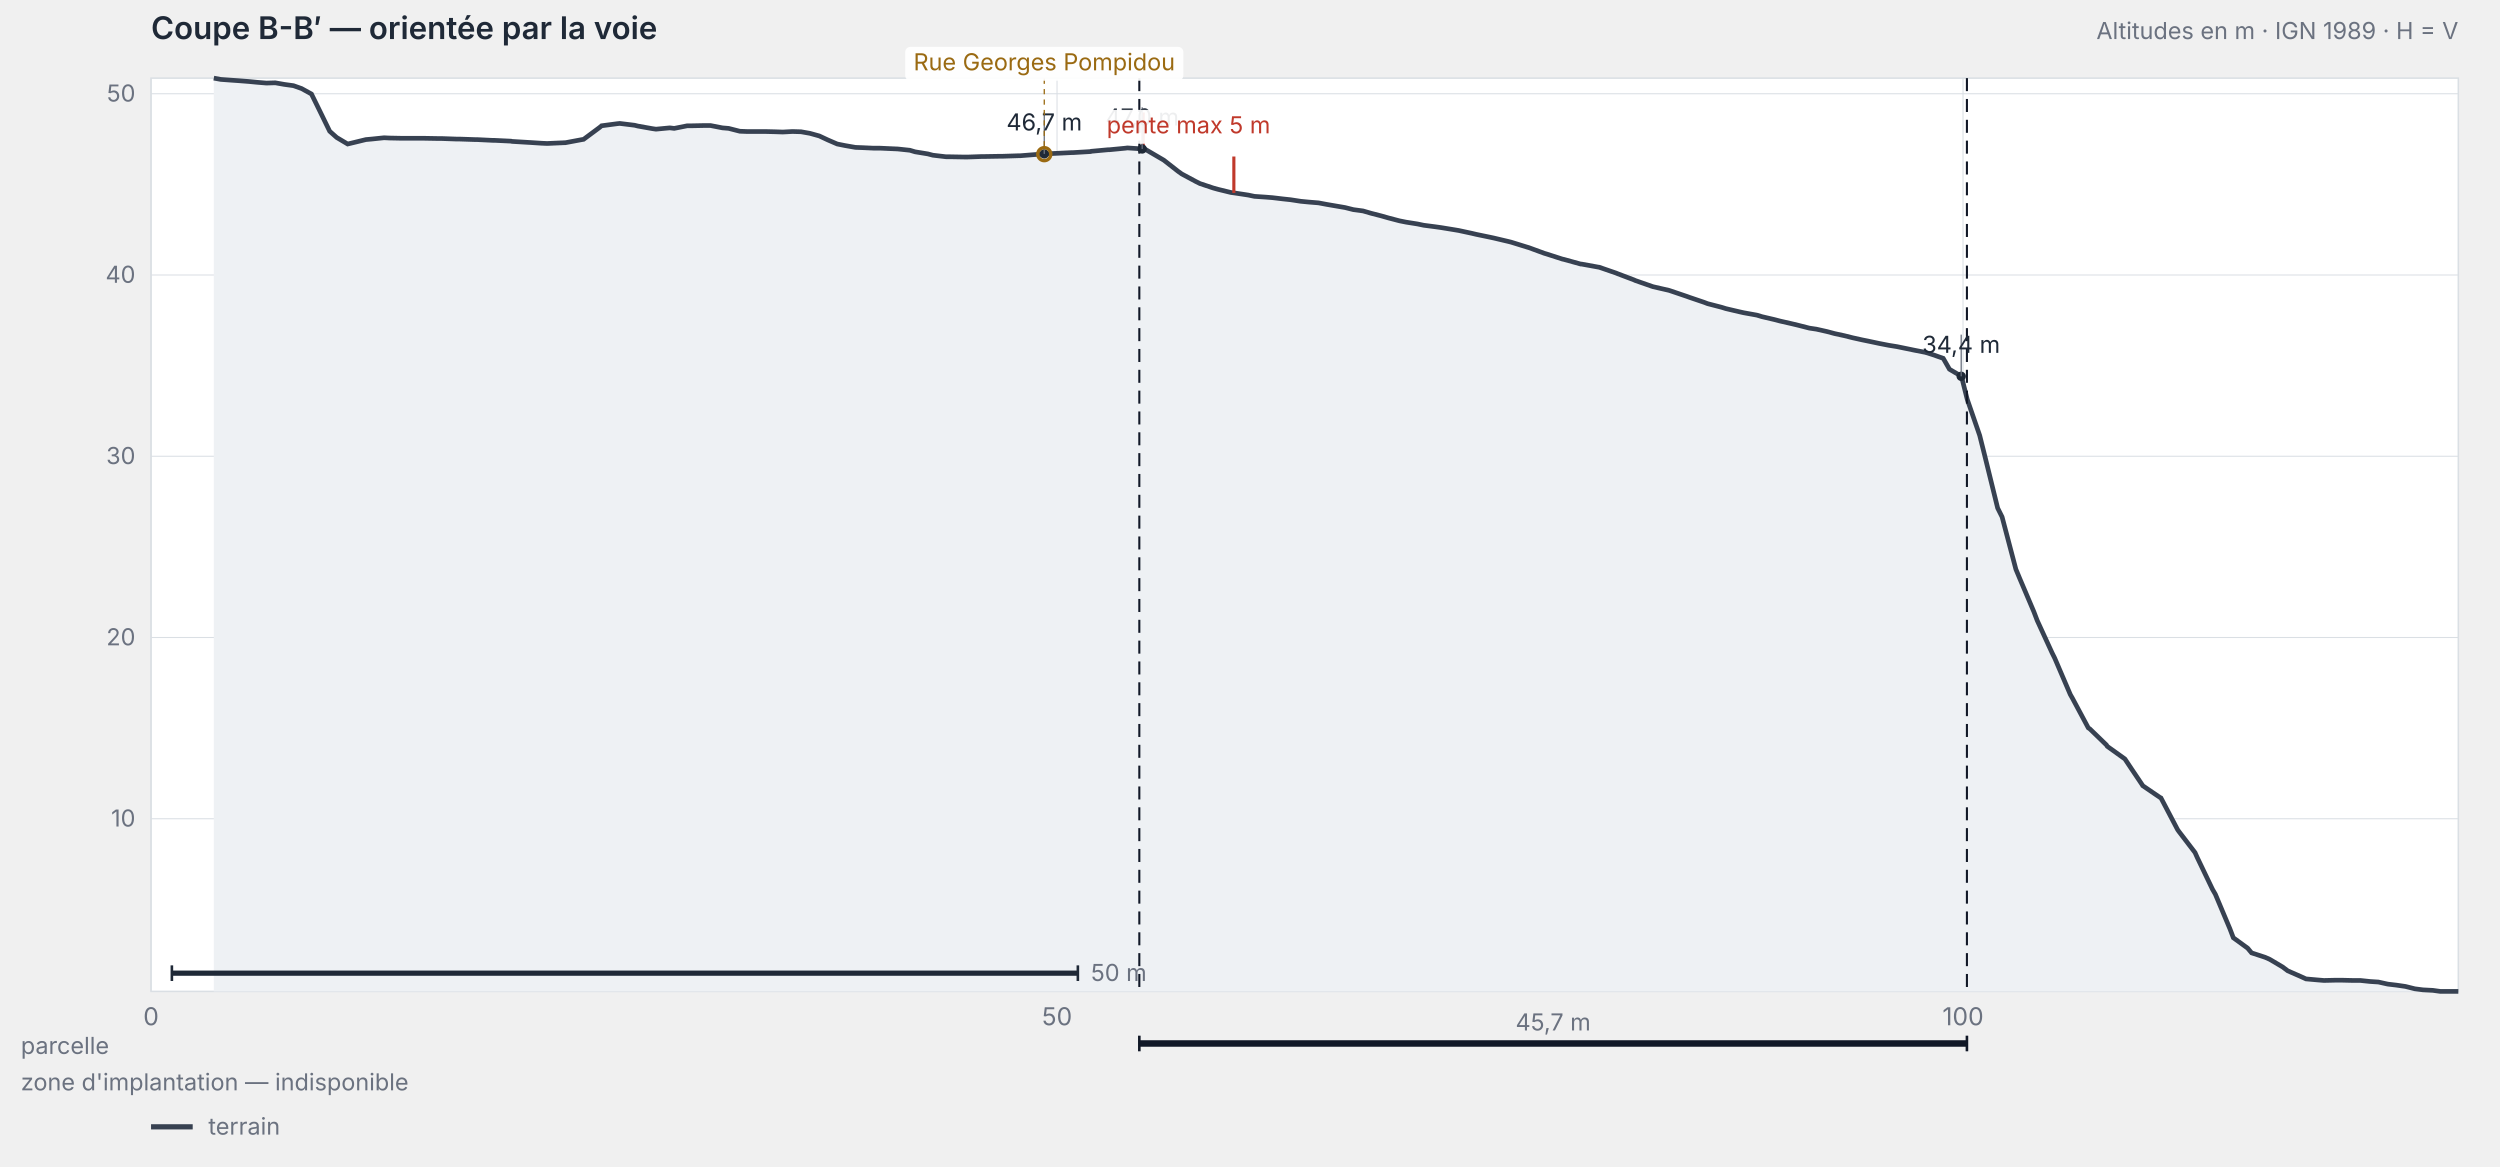
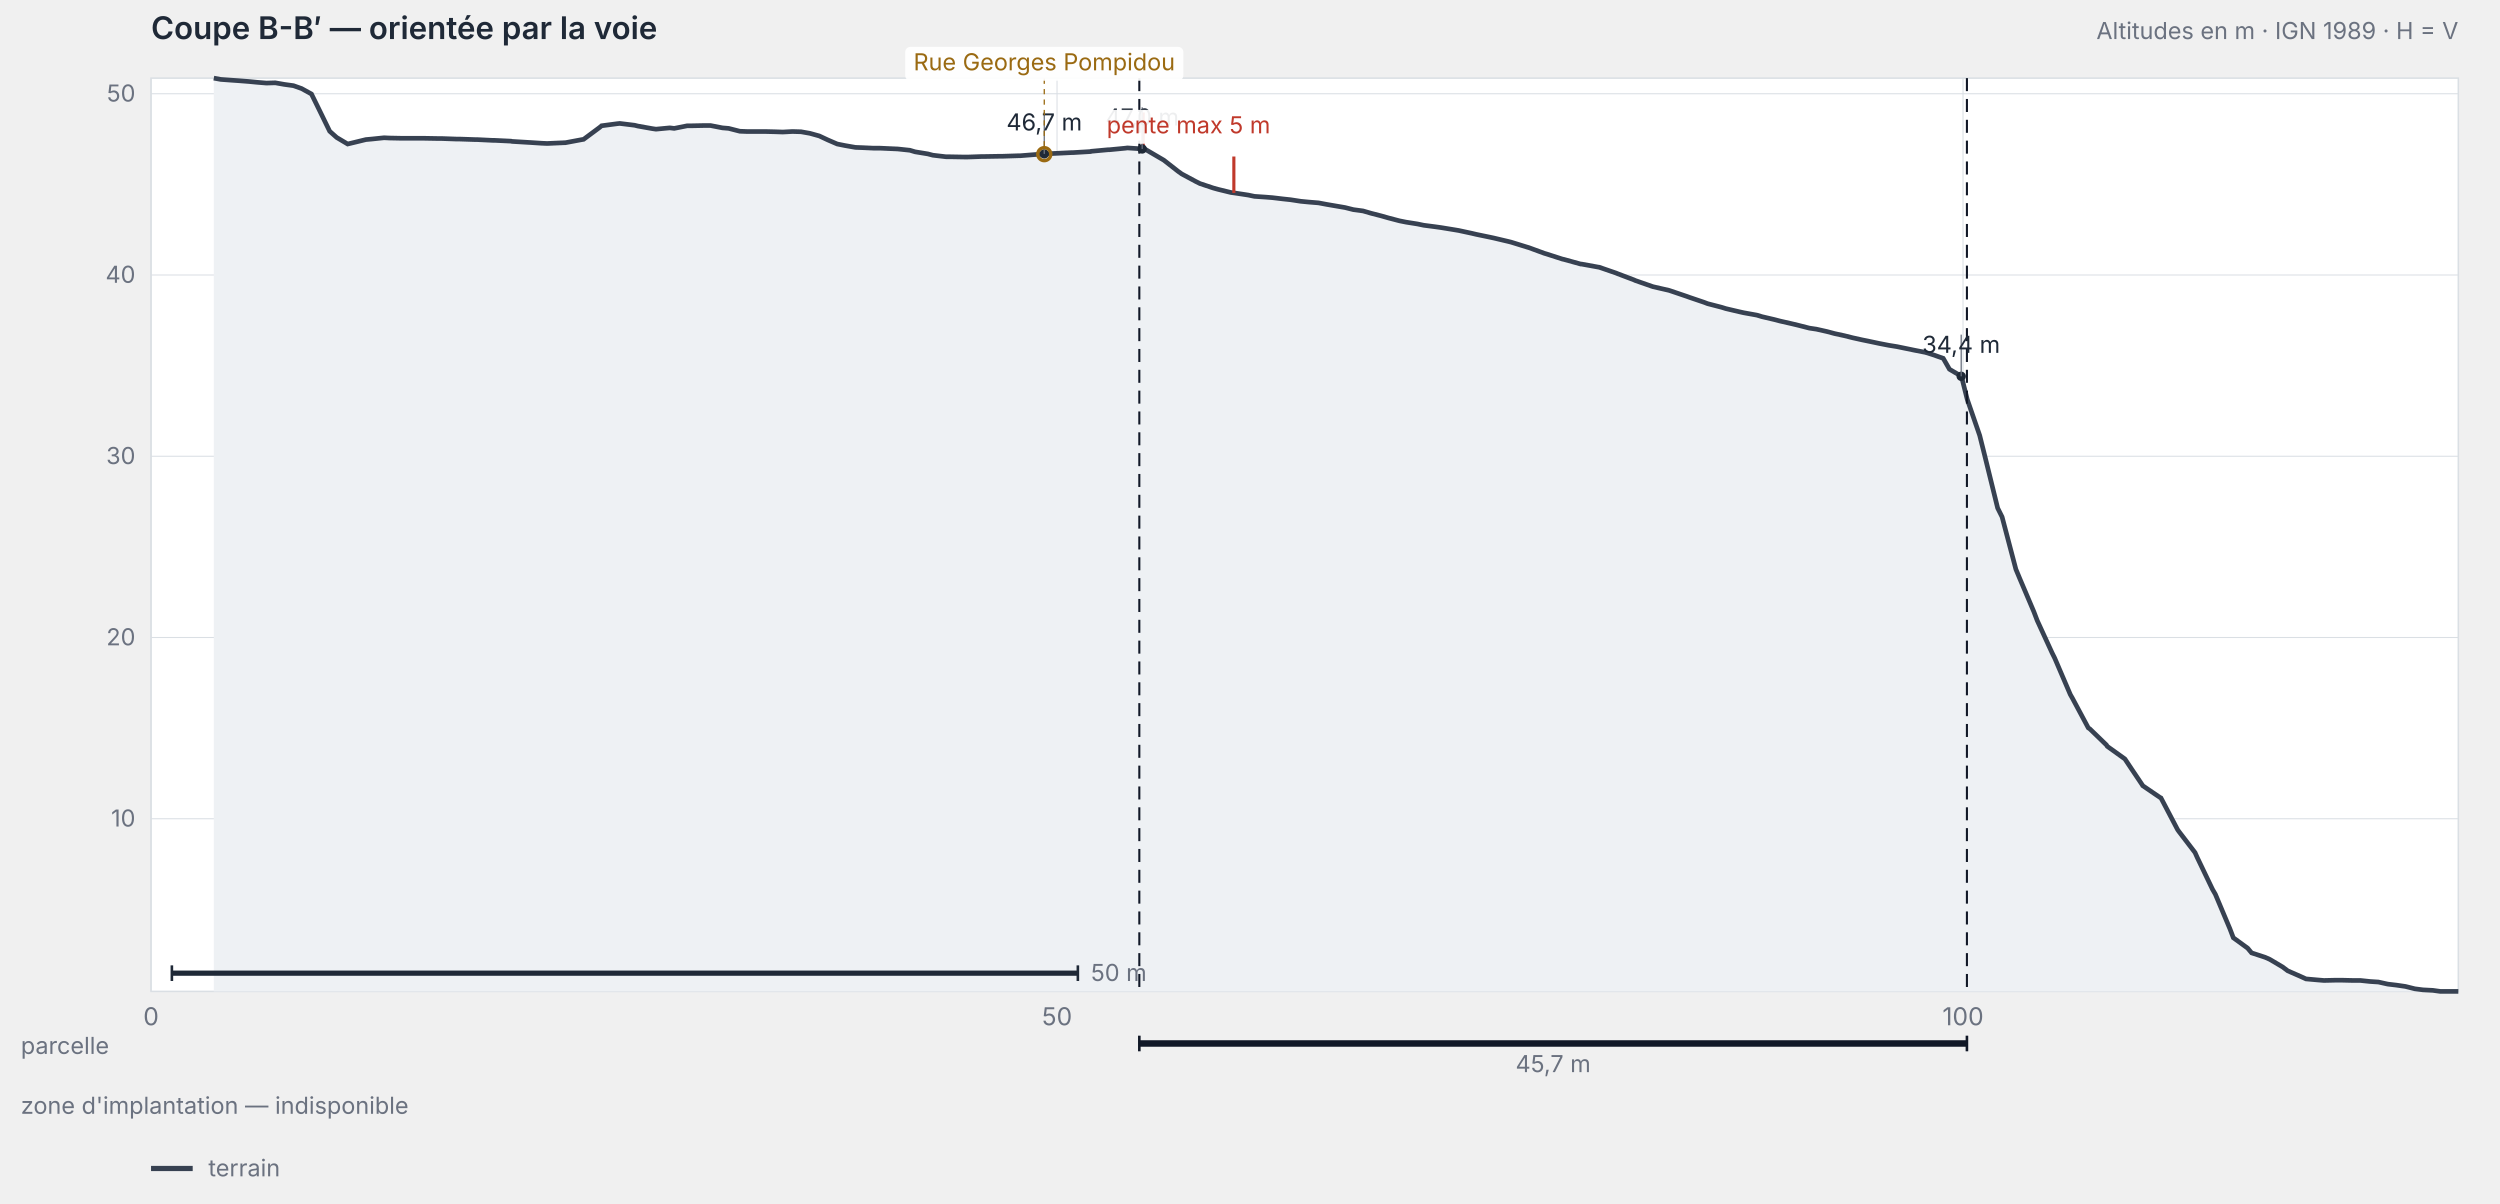
- <svg xmlns="http://www.w3.org/2000/svg" viewBox="0 0 960 448" width="960" height="448" role="img" aria-label="Coupe B-B′ — orientée par la voie" font-family="Inter, Helvetica, Arial, sans-serif" data-plot-x0="58.0" data-plot-x1="944.0" style="background:#ffffff">
+ <svg xmlns="http://www.w3.org/2000/svg" viewBox="0 0 960 462" width="960" height="462" role="img" aria-label="Coupe B-B′ — orientée par la voie" font-family="Inter, Helvetica, Arial, sans-serif" data-plot-x0="58.0" data-plot-x1="944.0" style="background:#ffffff">
  <text x="58" y="15" font-size="12" font-weight="600" fill="#1f2937">Coupe B-B′ — orientée par la voie</text>
  <text x="944" y="15" text-anchor="end" font-size="9" fill="#6b7280">Altitudes en m · IGN 1989 · H = V</text>
  <rect x="58.0" y="30" width="886.0" height="350.7" fill="#ffffff" stroke="#dadfe4" stroke-width="0.6" />
  <line x1="58.0" y1="30" x2="58.0" y2="380.7" stroke="#dadfe4" stroke-width="0.4" />
  <text x="58.0" y="393.7" text-anchor="middle" font-size="9.5" fill="#6b7280">0</text>
  <line x1="405.9" y1="30" x2="405.9" y2="380.7" stroke="#dadfe4" stroke-width="0.4" />
  <text x="405.9" y="393.7" text-anchor="middle" font-size="9.5" fill="#6b7280">50</text>
  <line x1="753.8" y1="30" x2="753.8" y2="380.7" stroke="#dadfe4" stroke-width="0.4" />
  <text x="753.8" y="393.7" text-anchor="middle" font-size="9.5" fill="#6b7280">100</text>
  <line x1="58.0" y1="314.4" x2="944.0" y2="314.4" stroke="#dadfe4" stroke-width="0.4" />
  <text x="52.0" y="317.4" text-anchor="end" font-size="9" fill="#6b7280">10</text>
  <line x1="58.0" y1="244.8" x2="944.0" y2="244.8" stroke="#dadfe4" stroke-width="0.4" />
  <text x="52.0" y="247.8" text-anchor="end" font-size="9" fill="#6b7280">20</text>
  <line x1="58.0" y1="175.2" x2="944.0" y2="175.2" stroke="#dadfe4" stroke-width="0.4" />
  <text x="52.0" y="178.2" text-anchor="end" font-size="9" fill="#6b7280">30</text>
  <line x1="58.0" y1="105.6" x2="944.0" y2="105.6" stroke="#dadfe4" stroke-width="0.4" />
  <text x="52.0" y="108.6" text-anchor="end" font-size="9" fill="#6b7280">40</text>
  <line x1="58.0" y1="36.0" x2="944.0" y2="36.0" stroke="#dadfe4" stroke-width="0.4" />
  <text x="52.0" y="39.0" text-anchor="end" font-size="9" fill="#6b7280">50</text>
  <polygon points="82.1,30.0 84.8,30.5 88.9,30.8 91.8,31.0 95.6,31.3 98.7,31.6 102.3,31.9 105.7,31.8 109.1,32.4 112.7,32.9 115.8,34.0 119.6,36.1 122.5,42.0 126.6,50.4 129.3,52.8 133.5,55.3 136.0,54.7 140.5,53.6 142.7,53.4 147.5,52.9 149.5,53.0 154.4,53.1 156.2,53.1 161.4,53.1 162.9,53.1 168.4,53.2 169.7,53.2 175.3,53.4 176.4,53.4 182.3,53.6 183.1,53.6 189.2,53.9 189.9,53.9 196.2,54.2 196.6,54.3 203.2,54.7 203.3,54.7 207.9,55.0 210.1,55.1 210.1,55.1 216.8,54.8 217.1,54.8 223.5,53.6 224.1,53.5 230.3,48.9 231.0,48.3 237.0,47.5 238.0,47.4 243.7,48.1 244.9,48.4 250.5,49.4 251.9,49.6 257.2,49.1 258.9,49.3 263.9,48.3 265.8,48.3 270.6,48.2 272.8,48.2 277.4,49.1 279.8,49.3 284.1,50.4 286.7,50.5 290.8,50.5 293.7,50.5 297.6,50.6 300.6,50.7 304.3,50.5 307.6,50.6 311.0,51.2 314.6,52.2 317.8,53.7 321.5,55.3 324.5,55.9 328.5,56.6 331.2,56.7 335.5,56.9 338.0,56.9 342.4,57.1 344.7,57.2 349.4,57.7 351.4,58.3 356.3,59.1 358.2,59.6 363.3,60.2 364.9,60.2 370.3,60.3 371.6,60.3 377.2,60.1 378.4,60.1 384.2,60.0 385.1,60.0 391.2,59.8 391.8,59.8 398.1,59.3 398.6,59.3 405.1,58.9 405.3,58.9 411.5,58.6 412.0,58.6 412.0,58.6 418.8,58.2 419.0,58.1 425.5,57.5 426.0,57.5 432.2,56.9 432.9,56.8 439.0,57.2 439.9,57.4 445.7,60.8 446.9,61.5 452.4,65.8 453.8,66.8 459.2,69.7 460.8,70.5 465.9,72.2 467.7,72.7 472.6,73.9 474.7,74.2 479.3,74.9 481.7,75.4 486.1,75.7 488.6,75.9 492.8,76.4 495.6,76.7 499.5,77.3 502.6,77.6 506.3,77.9 509.5,78.5 513.0,79.1 516.5,79.7 519.7,80.5 523.4,81.0 526.5,81.9 530.4,82.9 533.2,83.7 537.4,84.8 539.9,85.3 544.3,86.0 546.7,86.5 551.3,87.1 553.4,87.4 558.3,88.2 560.1,88.5 565.2,89.6 566.9,90.0 572.2,91.1 573.6,91.4 579.1,92.7 580.3,93.0 586.1,94.8 587.1,95.1 593.1,97.3 593.8,97.5 600.0,99.5 600.5,99.6 607.0,101.4 607.3,101.4 613.9,102.6 614.0,102.6 615.2,103.0 620.7,104.9 620.9,105.0 627.5,107.5 627.9,107.7 634.2,109.9 634.8,110.1 640.9,111.5 641.8,111.8 647.7,113.8 648.8,114.2 654.4,116.1 655.7,116.6 661.1,118.0 662.7,118.5 667.8,119.7 669.6,120.1 674.6,121.0 676.6,121.6 681.3,122.7 683.6,123.3 688.0,124.3 690.5,124.9 694.8,126.0 697.5,126.4 701.5,127.3 704.5,128.1 708.2,128.9 711.4,129.7 715.0,130.5 718.4,131.2 721.7,131.9 725.3,132.6 728.4,133.1 732.3,133.9 735.2,134.5 739.3,135.3 741.9,136.1 746.2,137.6 748.6,141.8 753.2,144.5 755.4,153.3 760.2,167.2 762.1,174.8 767.1,195.1 768.8,198.5 774.1,218.6 775.6,222.2 781.0,234.9 782.3,238.3 788.0,250.7 789.0,252.7 795.0,266.7 795.8,268.1 801.9,279.5 802.5,279.9 808.9,286.1 809.2,286.6 815.9,291.4 816.0,291.5 818.8,295.7 822.7,301.5 822.8,301.7 829.4,306.2 829.8,306.4 836.2,318.6 836.7,319.3 842.9,327.4 843.7,329.2 849.6,341.5 850.7,343.4 856.3,356.7 857.6,360.1 863.1,364.1 864.6,365.9 869.8,367.6 871.6,368.4 876.5,371.3 878.5,372.8 883.3,374.9 885.5,375.9 890.0,376.3 892.4,376.5 896.7,376.4 899.4,376.4 903.5,376.5 906.4,376.5 910.2,376.9 913.3,377.1 916.9,377.9 920.3,378.3 923.7,378.8 927.3,379.7 930.4,380.1 934.2,380.3 937.1,380.7 941.2,380.7 943.9,380.7 944.0,380.7 944.0,380.7 82.1,380.7" fill="#eef1f4" stroke="none" />
  <polyline points="82.1,30.0 84.8,30.5 88.9,30.8 91.8,31.0 95.6,31.3 98.7,31.6 102.3,31.9 105.7,31.8 109.1,32.4 112.7,32.9 115.8,34.0 119.6,36.1 122.5,42.0 126.6,50.4 129.3,52.8 133.5,55.3 136.0,54.7 140.5,53.6 142.7,53.4 147.5,52.9 149.5,53.0 154.4,53.1 156.2,53.1 161.4,53.1 162.9,53.1 168.4,53.2 169.7,53.2 175.3,53.4 176.4,53.4 182.3,53.6 183.1,53.6 189.2,53.9 189.9,53.9 196.2,54.2 196.6,54.3 203.2,54.7 203.3,54.7 207.9,55.0 210.1,55.1 210.1,55.1 216.8,54.8 217.1,54.8 223.5,53.6 224.1,53.5 230.3,48.9 231.0,48.3 237.0,47.5 238.0,47.4 243.7,48.1 244.9,48.4 250.5,49.4 251.9,49.6 257.2,49.1 258.9,49.3 263.9,48.3 265.8,48.3 270.6,48.2 272.8,48.2 277.4,49.1 279.8,49.3 284.1,50.4 286.7,50.5 290.8,50.5 293.7,50.5 297.6,50.6 300.6,50.7 304.3,50.5 307.6,50.6 311.0,51.2 314.6,52.2 317.8,53.7 321.5,55.3 324.5,55.9 328.5,56.6 331.2,56.7 335.5,56.9 338.0,56.9 342.4,57.1 344.7,57.2 349.4,57.7 351.4,58.3 356.3,59.1 358.2,59.6 363.3,60.2 364.9,60.2 370.3,60.3 371.6,60.3 377.2,60.1 378.4,60.1 384.2,60.0 385.1,60.0 391.2,59.8 391.8,59.8 398.1,59.3 398.6,59.3 405.1,58.9 405.3,58.9 411.5,58.6 412.0,58.6 412.0,58.6 418.8,58.2 419.0,58.1 425.5,57.5 426.0,57.5 432.2,56.9 432.9,56.8 439.0,57.2 439.9,57.4 445.7,60.8 446.9,61.5 452.4,65.8 453.8,66.8 459.2,69.7 460.8,70.5 465.9,72.2 467.7,72.7 472.6,73.9 474.7,74.2 479.3,74.9 481.7,75.4 486.1,75.7 488.6,75.9 492.8,76.4 495.6,76.7 499.5,77.3 502.6,77.6 506.3,77.9 509.5,78.5 513.0,79.1 516.5,79.7 519.7,80.5 523.4,81.0 526.5,81.9 530.4,82.9 533.2,83.7 537.4,84.8 539.9,85.3 544.3,86.0 546.7,86.5 551.3,87.1 553.4,87.4 558.3,88.2 560.1,88.5 565.2,89.6 566.9,90.0 572.2,91.1 573.6,91.4 579.1,92.7 580.3,93.0 586.1,94.8 587.1,95.1 593.1,97.3 593.8,97.5 600.0,99.5 600.5,99.6 607.0,101.4 607.3,101.4 613.9,102.6 614.0,102.6 615.2,103.0 620.7,104.9 620.9,105.0 627.5,107.5 627.9,107.7 634.2,109.9 634.8,110.1 640.9,111.5 641.8,111.8 647.7,113.8 648.8,114.2 654.4,116.1 655.7,116.6 661.1,118.0 662.7,118.5 667.8,119.7 669.6,120.1 674.6,121.0 676.6,121.6 681.3,122.7 683.6,123.3 688.0,124.3 690.5,124.9 694.8,126.0 697.5,126.4 701.5,127.3 704.5,128.1 708.2,128.9 711.4,129.7 715.0,130.5 718.4,131.2 721.7,131.9 725.3,132.6 728.4,133.1 732.3,133.9 735.2,134.5 739.3,135.3 741.9,136.1 746.2,137.6 748.6,141.8 753.2,144.5 755.4,153.3 760.2,167.2 762.1,174.8 767.1,195.1 768.8,198.5 774.1,218.6 775.6,222.2 781.0,234.9 782.3,238.3 788.0,250.7 789.0,252.7 795.0,266.7 795.8,268.1 801.9,279.5 802.5,279.9 808.9,286.1 809.2,286.6 815.9,291.4 816.0,291.5 818.8,295.7 822.7,301.5 822.8,301.7 829.4,306.2 829.8,306.4 836.2,318.6 836.7,319.3 842.9,327.4 843.7,329.2 849.6,341.5 850.7,343.4 856.3,356.7 857.6,360.1 863.1,364.1 864.6,365.9 869.8,367.6 871.6,368.4 876.5,371.3 878.5,372.8 883.3,374.9 885.5,375.9 890.0,376.3 892.4,376.5 896.7,376.4 899.4,376.4 903.5,376.5 906.4,376.5 910.2,376.9 913.3,377.1 916.9,377.9 920.3,378.3 923.7,378.8 927.3,379.7 930.4,380.1 934.2,380.3 937.1,380.7 941.2,380.7 943.9,380.7 944.0,380.7" fill="none" stroke="#374151" stroke-width="1.8" />
  <line x1="437.5" y1="30" x2="437.5" y2="380.7" stroke="#111827" stroke-width="0.8" stroke-dasharray="5 3" />
  <line x1="755.3" y1="30" x2="755.3" y2="380.7" stroke="#111827" stroke-width="0.8" stroke-dasharray="5 3" />
  <line x1="439.0" y1="57.2" x2="439.0" y2="43.2" stroke="#c0392b" stroke-width="1.2" />
  <line x1="473.8" y1="74.1" x2="473.8" y2="60.1" stroke="#c0392b" stroke-width="1.2" />
  <circle cx="401.0" cy="59.1" r="1.8" fill="#1f2937" />
  <line x1="401.0" y1="59.1" x2="401.0" y2="43.1" stroke="#6b7280" stroke-width="0.5" />
  <text x="401.0" y="50.1" text-anchor="middle" font-size="9" fill="#1f2937">46,7 m</text>
  <circle cx="438.6" cy="57.2" r="1.8" fill="#1f2937" />
  <line x1="438.6" y1="57.2" x2="438.6" y2="41.2" stroke="#6b7280" stroke-width="0.5" />
  <text x="438.6" y="48.2" text-anchor="middle" font-size="9" fill="#1f2937">47,0 m</text>
  <circle cx="753.1" cy="144.5" r="1.8" fill="#1f2937" />
  <line x1="753.1" y1="144.5" x2="753.1" y2="128.5" stroke="#6b7280" stroke-width="0.5" />
  <text x="753.1" y="135.5" text-anchor="middle" font-size="9" fill="#1f2937">34,4 m</text>
  <circle cx="401.0" cy="59.2" r="2.5" fill="none" stroke="#9a6a12" stroke-width="1.3" />
  <line x1="401.0" y1="56.2" x2="401.0" y2="30.0" stroke="#9a6a12" stroke-width="0.5" stroke-dasharray="2 2" />
  <line x1="66.0" y1="373.7" x2="413.9" y2="373.7" stroke="#1f2937" stroke-width="2" />
  <line x1="66.0" y1="370.7" x2="66.0" y2="376.7" stroke="#1f2937" stroke-width="1" />
  <line x1="413.9" y1="370.7" x2="413.9" y2="376.7" stroke="#1f2937" stroke-width="1" />
  <text x="418.9" y="376.7" font-size="9" fill="#6b7280">50 m</text>
  <text x="8" y="404.7" font-size="9" fill="#6b7280">parcelle</text>
  <line x1="437.5" y1="400.7" x2="755.3" y2="400.7" stroke="#111827" stroke-width="2.5" data-band="parcelle" data-d0="54.54" data-d1="100.21" />
  <line x1="437.5" y1="397.7" x2="437.5" y2="403.7" stroke="#111827" stroke-width="1" />
  <line x1="755.3" y1="397.7" x2="755.3" y2="403.7" stroke="#111827" stroke-width="1" />
-   <text x="596.4" y="395.7" text-anchor="middle" font-size="9" fill="#6b7280">45,7 m</text>
-   <text x="8" y="418.7" font-size="9" fill="#6b7280">zone d'implantation — indisponible</text>
-   <line x1="58.0" y1="432.7" x2="74.0" y2="432.7" stroke="#374151" stroke-width="2" />
-   <text x="80.0" y="435.7" font-size="9" fill="#6b7280">terrain</text>
+   <text x="596.4" y="411.7" text-anchor="middle" font-size="9" fill="#6b7280">45,7 m</text>
+   <text x="8" y="427.7" font-size="9" fill="#6b7280">zone d'implantation — indisponible</text>
+   <line x1="58.0" y1="448.7" x2="74.0" y2="448.7" stroke="#374151" stroke-width="2" />
+   <text x="80.0" y="451.7" font-size="9" fill="#6b7280">terrain</text>
  <rect x="420.6" y="42.2" width="71.5" height="13.0" rx="2" fill="#ffffff" opacity="0.92" />
  <text x="456.4" y="51.2" text-anchor="middle" font-size="9" fill="#c0392b">pente max 5 m</text>
  <rect x="347.6" y="18.0" width="106.8" height="13.0" rx="2" fill="#ffffff" opacity="0.92" />
  <text x="401.0" y="27.0" text-anchor="middle" font-size="9" fill="#9a6a12">Rue Georges Pompidou</text>
</svg>
